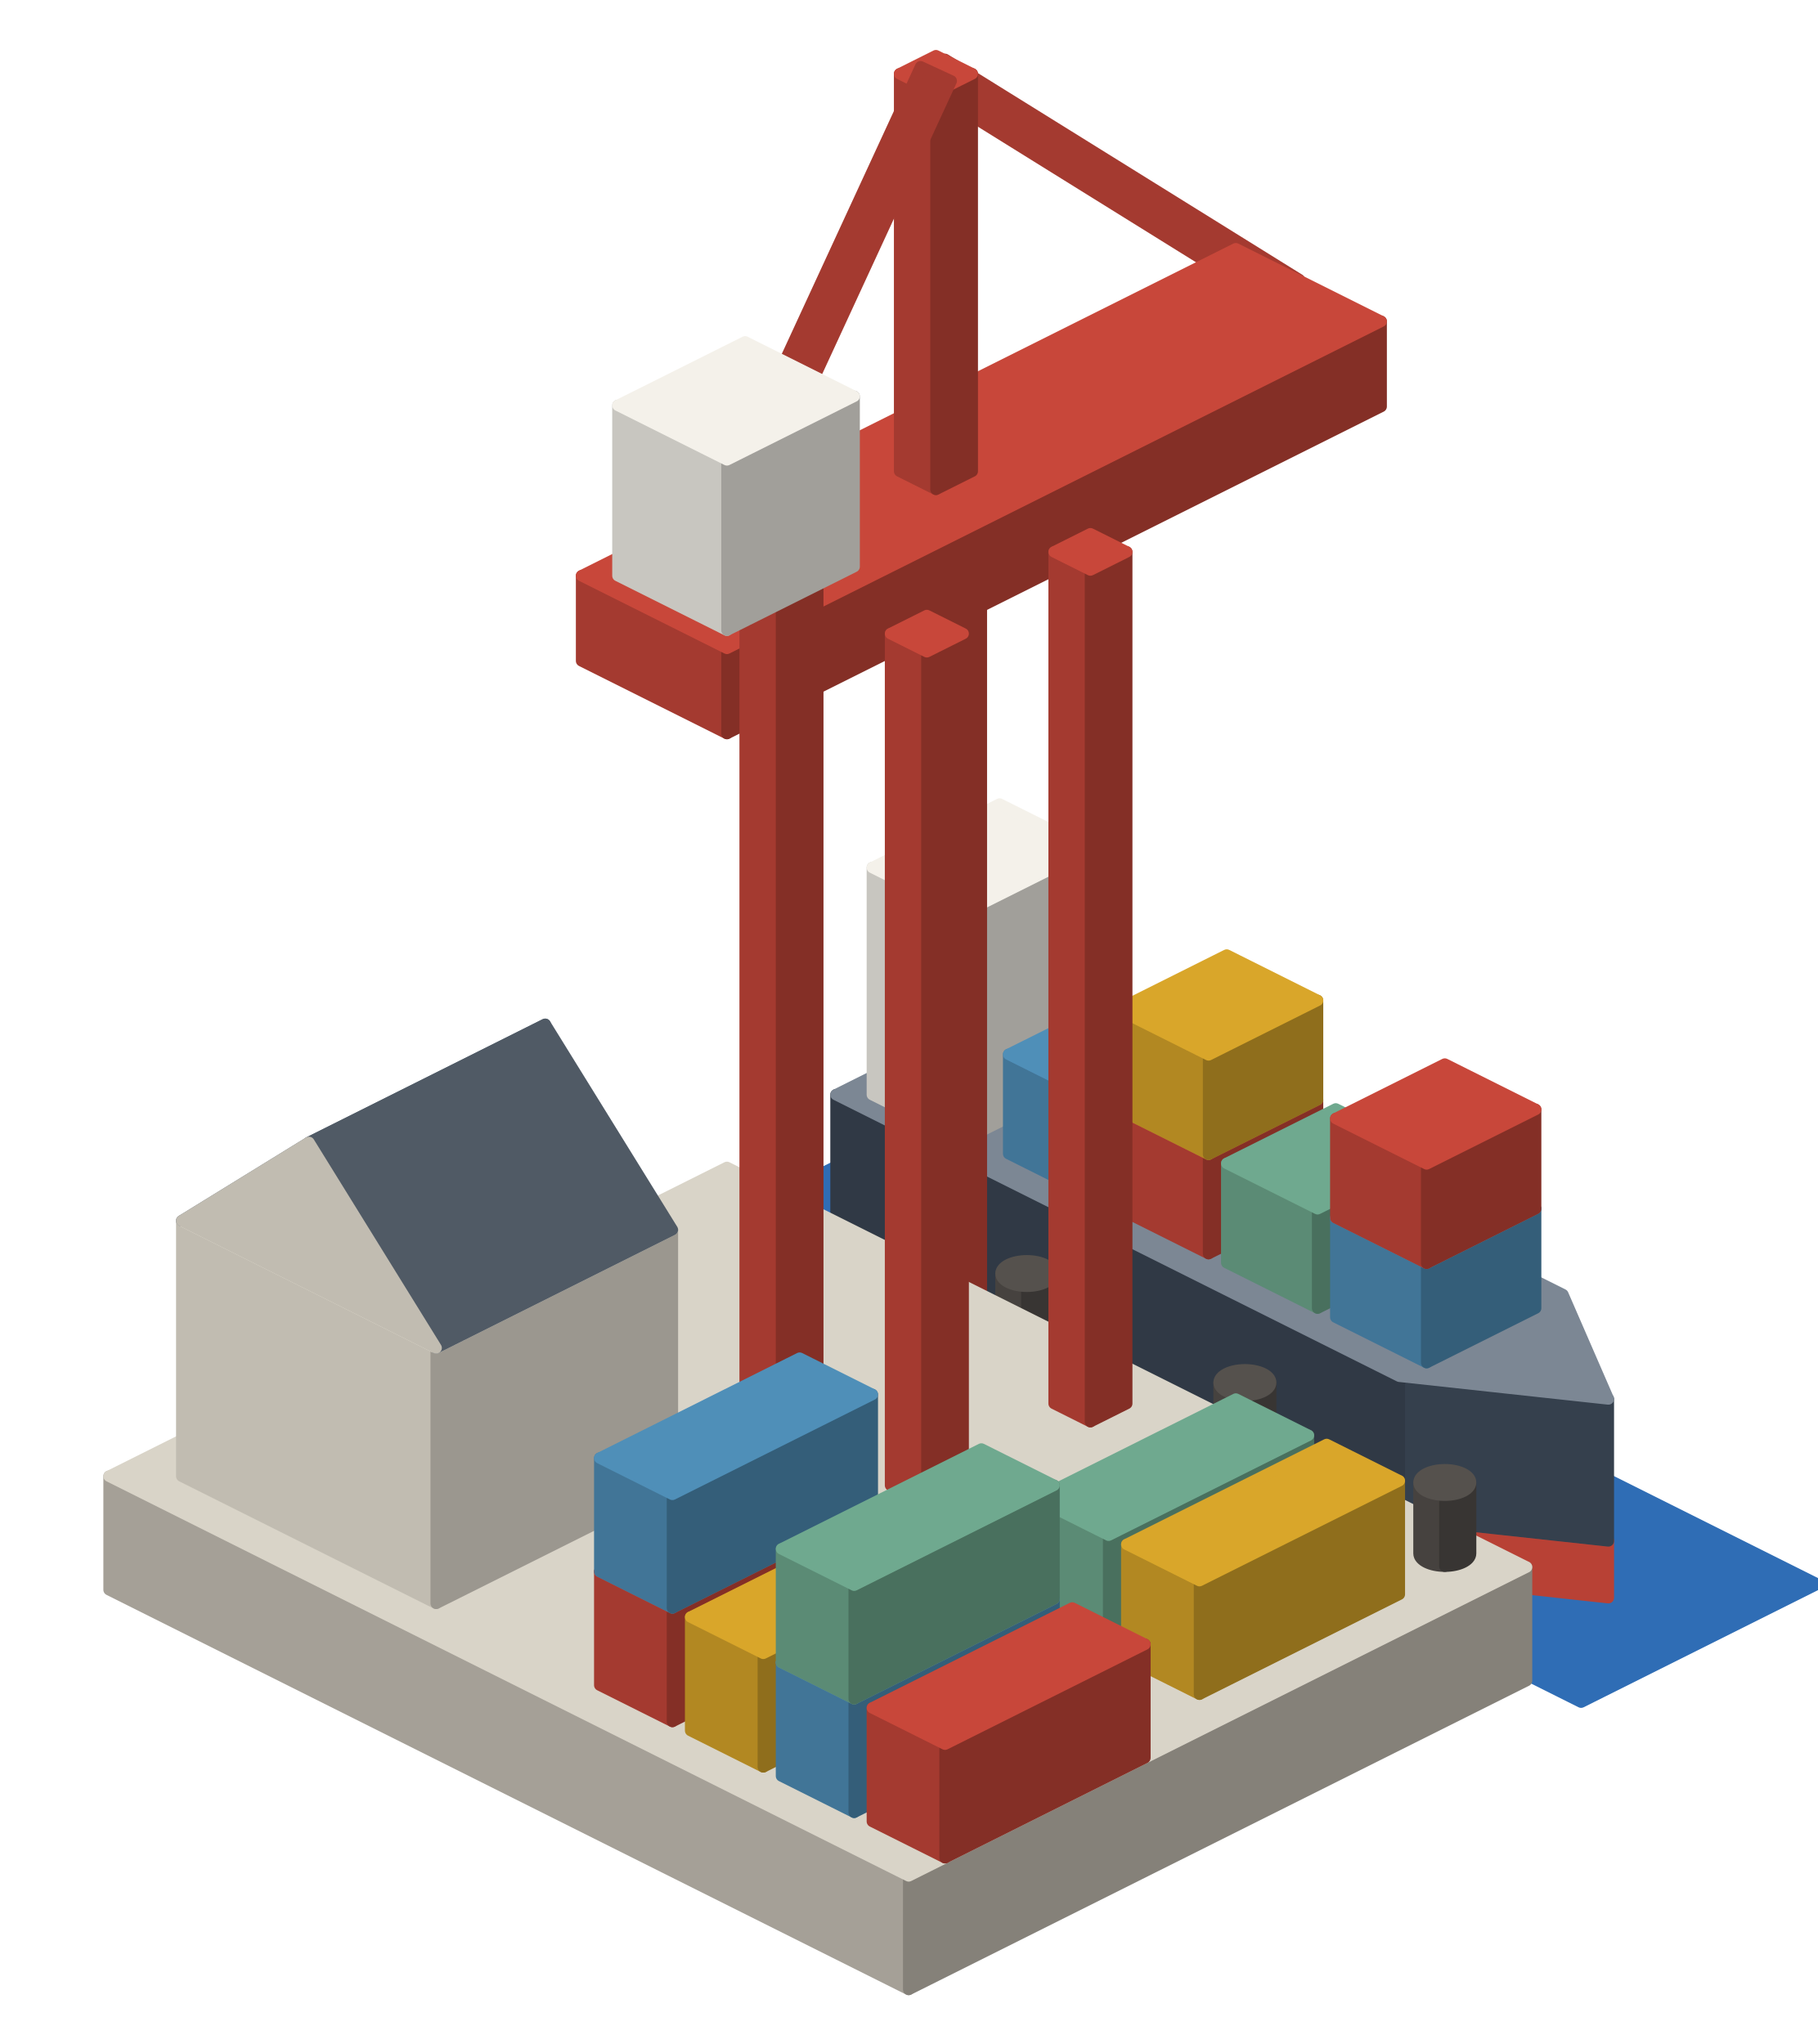
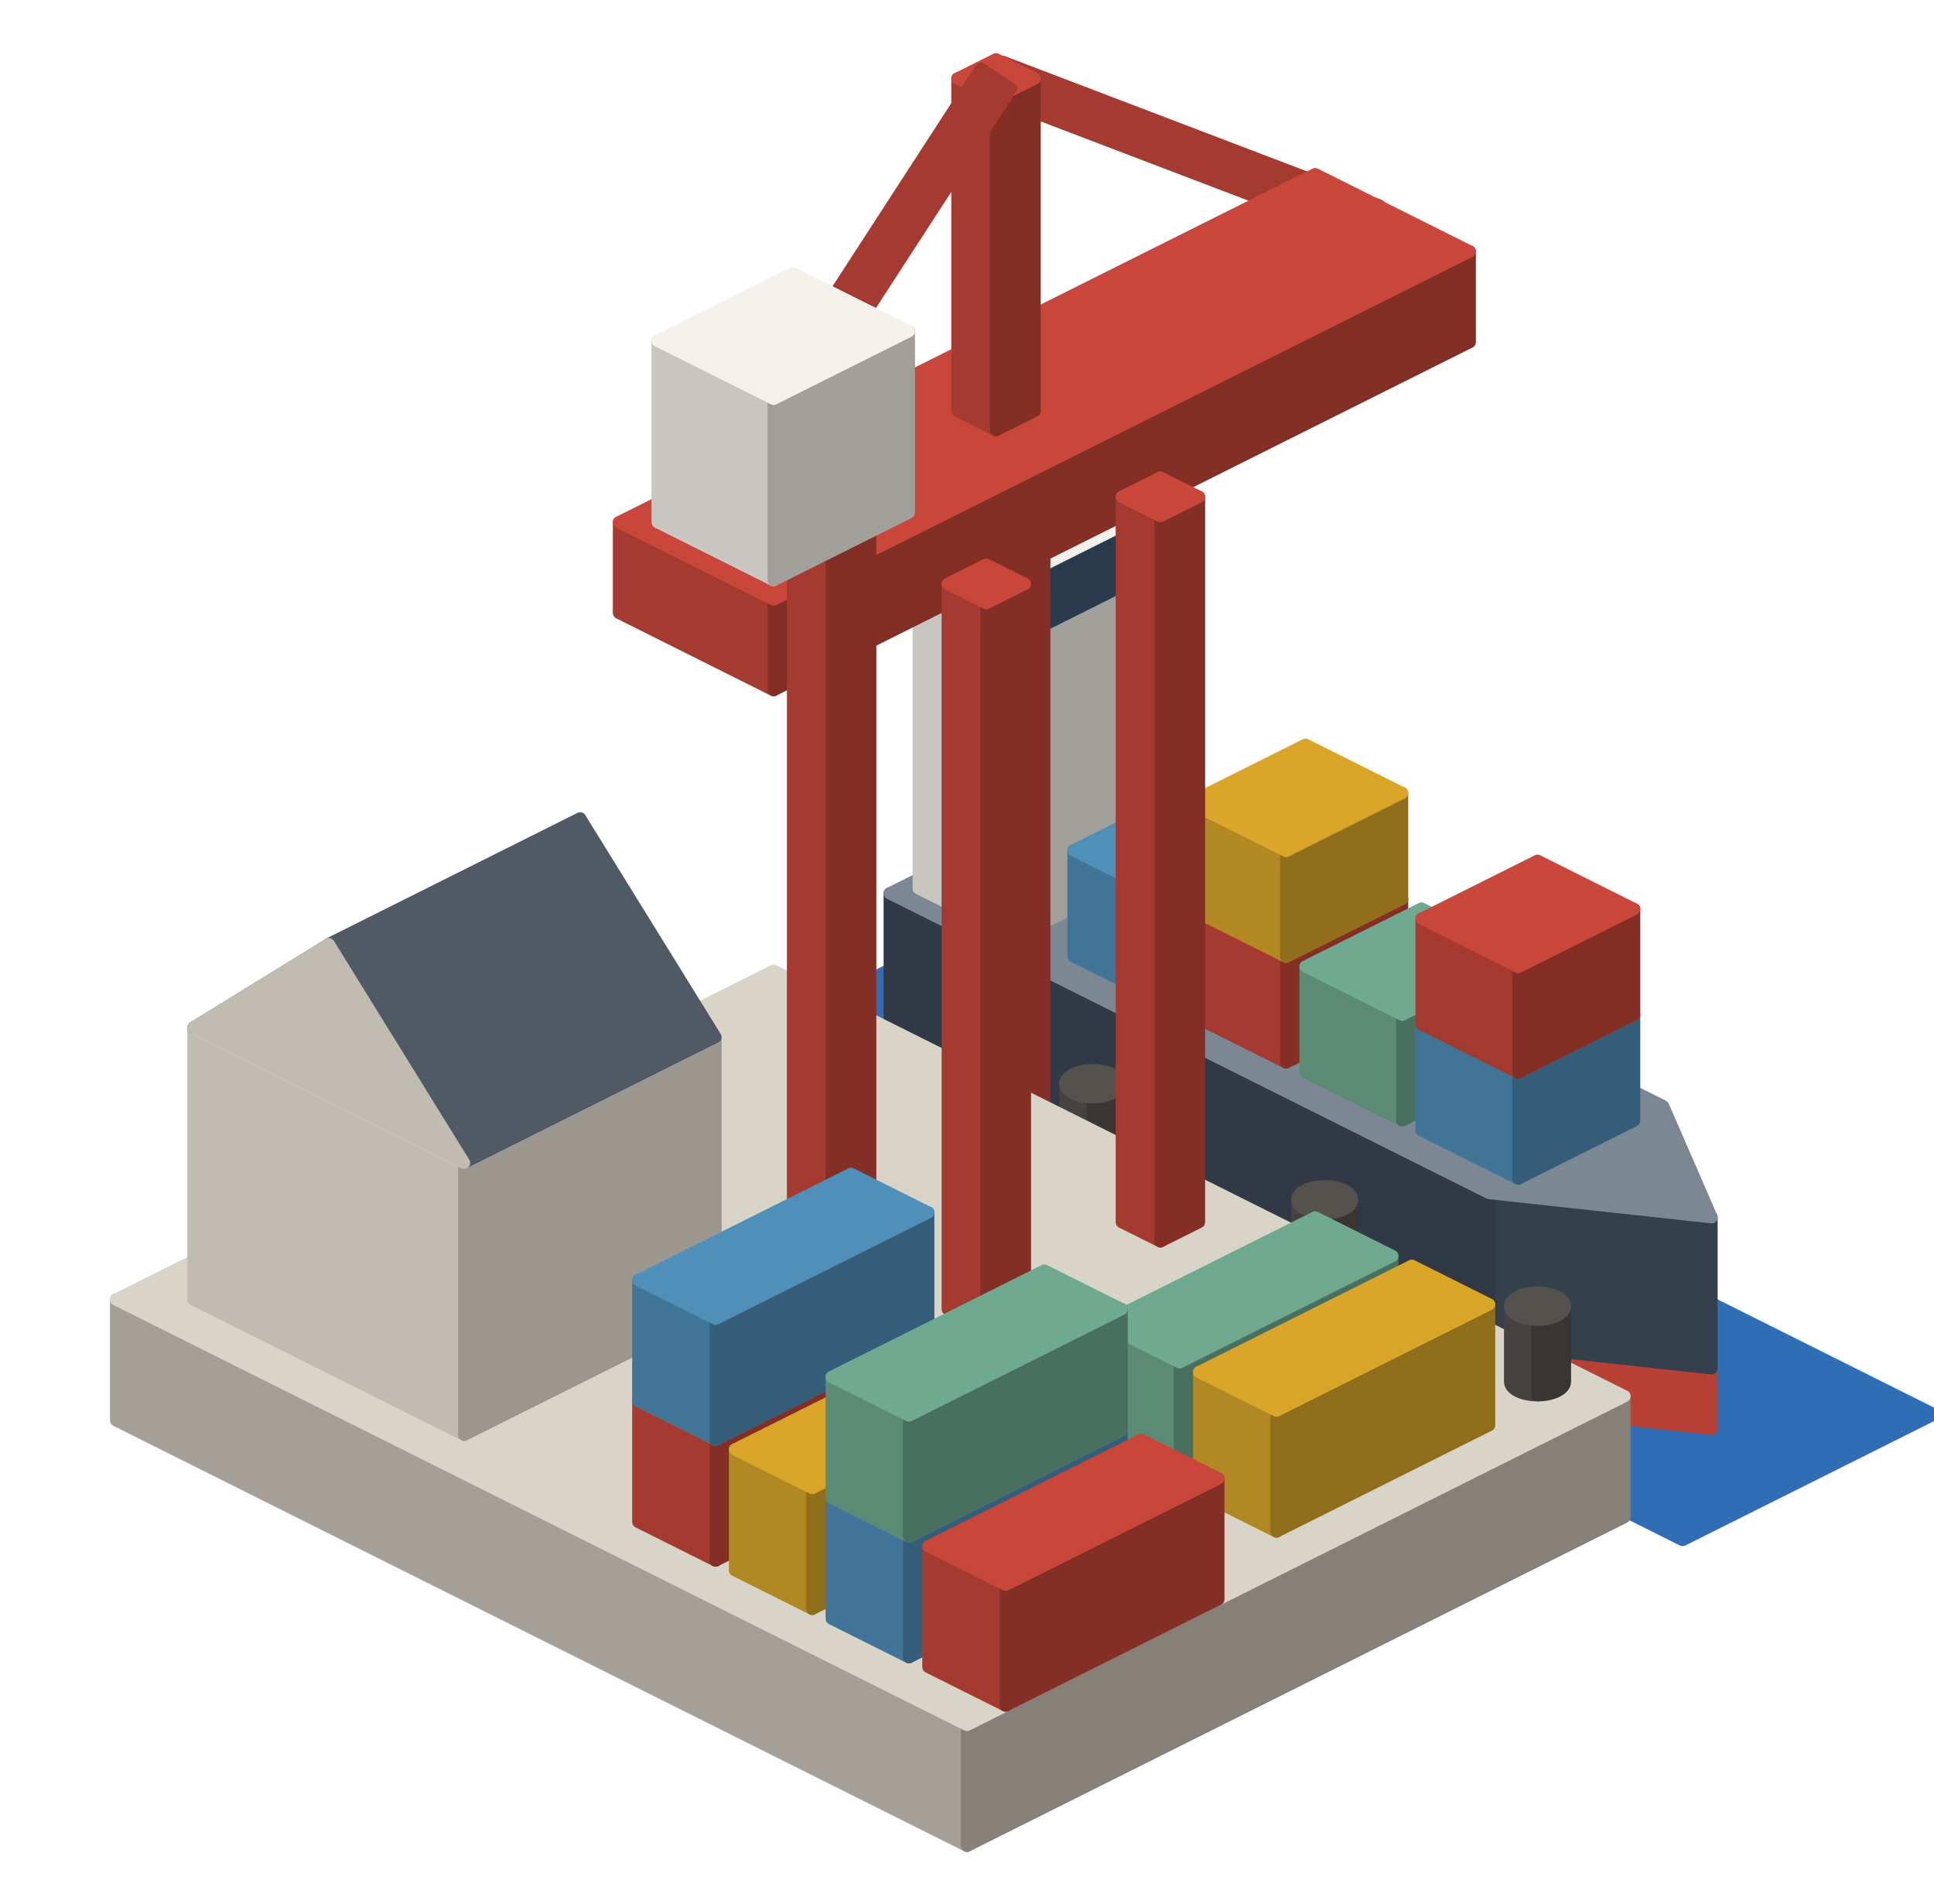
- <svg xmlns="http://www.w3.org/2000/svg" width="64" height="72" viewBox="0 0 64 72">
-   <g transform="translate(0 40)" stroke-linejoin="round" stroke-width="0.4">
+ <svg xmlns="http://www.w3.org/2000/svg" width="64" height="63" viewBox="0 0 64 63">
+   <g transform="translate(0 31)" stroke-linejoin="round" stroke-width="0.4">
    <polygon points="23.68,3.96 32.00,-0.20 64.00,15.80 55.68,19.96" fill="#2f6db5" stroke="#2f6db5" />
    <polygon points="56.64,16.28 49.28,15.48 49.28,13.48 56.64,14.28" fill="#b84135" stroke="#b84135" />
    <polygon points="49.28,15.48 29.44,5.56 29.44,3.56 49.28,13.48" fill="#a43a30" stroke="#a43a30" />
    <polygon points="29.44,3.56 35.20,0.68 55.04,10.60 56.64,14.28 49.28,13.48" fill="#c8473a" stroke="#c8473a" />
    <polygon points="56.64,14.28 49.28,13.48 49.28,8.48 56.64,9.28" fill="#35404d" stroke="#35404d" />
    <polygon points="49.28,13.48 29.44,3.56 29.44,-1.44 49.28,8.48" fill="#303945" stroke="#303945" />
    <polygon points="29.44,-1.44 35.20,-4.32 55.04,5.60 56.64,9.28 49.28,8.48" fill="#7c8794" stroke="#7c8794" />
-     <polygon points="30.72,-1.44 33.92,0.16 33.92,-7.84 30.72,-9.44" fill="#c8c6c0" stroke="#c8c6c0" />
-     <polygon points="38.40,-2.08 33.92,0.16 33.92,-7.84 38.40,-10.08" fill="#a19f9a" stroke="#a19f9a" />
-     <polygon points="35.20,-11.68 38.40,-10.08 33.92,-7.84 30.72,-9.44" fill="#f4f1ea" stroke="#f4f1ea" />
+     <polygon points="30.40,-1.60 33.60,-0.00 33.60,-10.00 30.40,-11.60" fill="#c8c6c0" stroke="#c8c6c0" />
+     <polygon points="38.08,-2.24 33.60,-0.00 33.60,-10.00 38.08,-12.24" fill="#a19f9a" stroke="#a19f9a" />
+     <polygon points="34.88,-13.84 38.08,-12.24 33.60,-10.00 30.40,-11.60" fill="#f4f1ea" stroke="#f4f1ea" />
+     <polygon points="31.68,-12.24 32.96,-11.60 32.96,-17.60 31.68,-18.24" fill="#a43a30" stroke="#a43a30" />
+     <polygon points="34.88,-12.56 32.96,-11.60 32.96,-17.60 34.88,-18.56" fill="#842f26" stroke="#842f26" />
+     <polygon points="33.60,-19.20 34.88,-18.56 32.96,-17.60 31.68,-18.24" fill="#34363a" stroke="#34363a" />
+     <polygon points="30.08,-11.60 33.60,-9.84 33.60,-11.84 30.08,-13.60" fill="#334a5e" stroke="#334a5e" />
+     <polygon points="38.40,-12.24 33.60,-9.84 33.60,-11.84 38.40,-14.24" fill="#293b4c" stroke="#293b4c" />
+     <polygon points="34.88,-16.00 38.40,-14.24 33.60,-11.84 30.08,-13.60" fill="#f4f1ea" stroke="#f4f1ea" />
+     <polygon points="30.72,-13.12 32.64,-12.16 32.64,-13.16 30.72,-14.12" fill="#c8c6c0" stroke="#c8c6c0" />
+     <polygon points="37.76,-14.72 32.64,-12.16 32.64,-13.16 37.76,-15.72" fill="#a19f9a" stroke="#a19f9a" />
+     <polygon points="35.84,-16.68 37.76,-15.72 32.64,-13.16 30.72,-14.12" fill="#f4f1ea" stroke="#f4f1ea" />
    <polygon points="35.52,0.64 38.72,2.24 38.72,-1.26 35.52,-2.86" fill="#417597" stroke="#417597" />
    <polygon points="42.56,0.32 38.72,2.24 38.72,-1.26 42.56,-3.18" fill="#345e79" stroke="#345e79" />
    <polygon points="39.36,-4.78 42.56,-3.18 38.72,-1.26 35.52,-2.86" fill="#4f8fb8" stroke="#4f8fb8" />
    <polygon points="39.36,2.56 42.56,4.16 42.56,0.66 39.36,-0.94" fill="#a43a30" stroke="#a43a30" />
    <polygon points="46.40,2.24 42.56,4.16 42.56,0.66 46.40,-1.26" fill="#842f26" stroke="#842f26" />
    <polygon points="43.20,-2.86 46.40,-1.26 42.56,0.66 39.36,-0.94" fill="#c8473a" stroke="#c8473a" />
    <polygon points="39.36,-0.94 42.56,0.66 42.56,-2.84 39.36,-4.44" fill="#b28822" stroke="#b28822" />
    <polygon points="46.40,-1.26 42.56,0.66 42.56,-2.84 46.40,-4.76" fill="#8f6e1c" stroke="#8f6e1c" />
    <polygon points="43.20,-6.36 46.40,-4.76 42.56,-2.84 39.36,-4.44" fill="#d9a62a" stroke="#d9a62a" />
    <path d="M 27.20 3.33 A 0.91 0.45 0 0 1 26.29 2.88 L 26.29 0.38 L 27.20 0.38 Z" fill="#46423f" stroke="#46423f" />
    <path d="M 27.20 3.33 A 0.91 0.45 0 0 0 28.11 2.88 L 28.11 0.38 L 27.20 0.38 Z" fill="#383533" stroke="#383533" />
    <path d="M 26.29 0.38 A 0.91 0.45 0 1 0 28.11 0.38 A 0.91 0.45 0 1 0 26.29 0.38 Z" fill="#55514d" stroke="#55514d" />
-     <polygon points="32.64,-36.89 45.12,-29.13 45.76,-30.15 33.28,-37.91" fill="#a43a30" stroke="#a43a30" />
-     <polygon points="32.00,6.88 33.28,7.52 33.28,-22.48 32.00,-23.12" fill="#a43a30" stroke="#a43a30" />
-     <polygon points="34.56,6.88 33.28,7.52 33.28,-22.48 34.56,-23.12" fill="#842f26" stroke="#842f26" />
-     <polygon points="33.28,-23.76 34.56,-23.12 33.28,-22.48 32.00,-23.12" fill="#c8473a" stroke="#c8473a" />
+     <polygon points="32.75,-27.84 45.23,-23.08 45.65,-24.20 33.17,-28.96" fill="#a43a30" stroke="#a43a30" />
+     <polygon points="32.00,6.88 33.28,7.52 33.28,-16.48 32.00,-17.12" fill="#a43a30" stroke="#a43a30" />
+     <polygon points="34.56,6.88 33.28,7.52 33.28,-16.48 34.56,-17.12" fill="#842f26" stroke="#842f26" />
+     <polygon points="33.28,-17.76 34.56,-17.12 33.28,-16.48 32.00,-17.12" fill="#c8473a" stroke="#c8473a" />
    <path d="M 36.16 7.81 A 0.91 0.45 0 0 1 35.25 7.36 L 35.25 4.86 L 36.16 4.86 Z" fill="#46423f" stroke="#46423f" />
    <path d="M 36.16 7.81 A 0.91 0.45 0 0 0 37.07 7.36 L 37.07 4.86 L 36.16 4.86 Z" fill="#383533" stroke="#383533" />
    <path d="M 35.25 4.86 A 0.91 0.45 0 1 0 37.07 4.86 A 0.91 0.45 0 1 0 35.25 4.86 Z" fill="#55514d" stroke="#55514d" />
    <polygon points="43.20,4.48 46.40,6.08 46.40,2.58 43.20,0.98" fill="#5b8b75" stroke="#5b8b75" />
    <polygon points="50.24,4.16 46.40,6.08 46.40,2.58 50.24,0.66" fill="#49705e" stroke="#49705e" />
    <polygon points="47.04,-0.94 50.24,0.66 46.40,2.58 43.20,0.98" fill="#6fa98f" stroke="#6fa98f" />
-     <polygon points="20.48,-16.72 25.60,-14.16 25.60,-17.16 20.48,-19.72" fill="#a43a30" stroke="#a43a30" />
-     <polygon points="48.64,-25.68 25.60,-14.16 25.60,-17.16 48.64,-28.68" fill="#842f26" stroke="#842f26" />
-     <polygon points="43.52,-31.24 48.64,-28.68 25.60,-17.16 20.48,-19.72" fill="#c8473a" stroke="#c8473a" />
+     <polygon points="20.48,-10.72 25.60,-8.16 25.60,-11.16 20.48,-13.72" fill="#a43a30" stroke="#a43a30" />
+     <polygon points="48.64,-19.68 25.60,-8.16 25.60,-11.16 48.64,-22.68" fill="#842f26" stroke="#842f26" />
+     <polygon points="43.52,-25.24 48.64,-22.68 25.60,-11.16 20.48,-13.72" fill="#c8473a" stroke="#c8473a" />
    <polygon points="47.04,6.40 50.24,8.00 50.24,4.50 47.04,2.90" fill="#417597" stroke="#417597" />
    <polygon points="54.08,6.08 50.24,8.00 50.24,4.50 54.08,2.58" fill="#345e79" stroke="#345e79" />
    <polygon points="50.88,0.98 54.08,2.58 50.24,4.50 47.04,2.90" fill="#4f8fb8" stroke="#4f8fb8" />
    <polygon points="47.04,2.90 50.24,4.50 50.24,1.00 47.04,-0.60" fill="#a43a30" stroke="#a43a30" />
    <polygon points="54.08,2.58 50.24,4.50 50.24,1.00 54.08,-0.92" fill="#842f26" stroke="#842f26" />
    <polygon points="50.88,-2.52 54.08,-0.92 50.24,1.00 47.04,-0.60" fill="#c8473a" stroke="#c8473a" />
    <polygon points="3.84,16.00 32.00,30.08 32.00,26.08 3.84,12.00" fill="#a5a097" stroke="#a5a097" />
    <polygon points="53.76,19.20 32.00,30.08 32.00,26.08 53.76,15.20" fill="#858179" stroke="#858179" />
    <polygon points="25.60,1.12 53.76,15.20 32.00,26.08 3.84,12.00" fill="#d9d4c8" stroke="#d9d4c8" />
-     <polygon points="37.12,9.44 38.40,10.08 38.40,-19.92 37.12,-20.56" fill="#a43a30" stroke="#a43a30" />
-     <polygon points="39.68,9.44 38.40,10.08 38.40,-19.92 39.68,-20.56" fill="#842f26" stroke="#842f26" />
-     <polygon points="38.40,-21.20 39.68,-20.56 38.40,-19.92 37.12,-20.56" fill="#c8473a" stroke="#c8473a" />
-     <polygon points="31.68,-23.40 32.96,-22.76 32.96,-36.76 31.68,-37.40" fill="#a43a30" stroke="#a43a30" />
-     <polygon points="34.24,-23.40 32.96,-22.76 32.96,-36.76 34.24,-37.40" fill="#842f26" stroke="#842f26" />
-     <polygon points="32.96,-38.04 34.24,-37.40 32.96,-36.76 31.68,-37.40" fill="#c8473a" stroke="#c8473a" />
-     <polygon points="26.24,9.76 27.52,10.40 27.52,-19.60 26.24,-20.24" fill="#a43a30" stroke="#a43a30" />
-     <polygon points="28.80,9.76 27.52,10.40 27.52,-19.60 28.80,-20.24" fill="#842f26" stroke="#842f26" />
-     <polygon points="27.52,-20.88 28.80,-20.24 27.52,-19.60 26.24,-20.24" fill="#c8473a" stroke="#c8473a" />
-     <polygon points="32.42,-37.65 27.62,-27.25 28.70,-26.75 33.50,-37.15" fill="#a43a30" stroke="#a43a30" />
+     <polygon points="37.12,9.44 38.40,10.08 38.40,-13.92 37.12,-14.56" fill="#a43a30" stroke="#a43a30" />
+     <polygon points="39.68,9.44 38.40,10.08 38.40,-13.92 39.68,-14.56" fill="#842f26" stroke="#842f26" />
+     <polygon points="38.40,-15.20 39.68,-14.56 38.40,-13.92 37.12,-14.56" fill="#c8473a" stroke="#c8473a" />
+     <polygon points="31.68,-17.40 32.96,-16.76 32.96,-27.76 31.68,-28.40" fill="#a43a30" stroke="#a43a30" />
+     <polygon points="34.24,-17.40 32.96,-16.76 32.96,-27.76 34.24,-28.40" fill="#842f26" stroke="#842f26" />
+     <polygon points="32.96,-29.04 34.24,-28.40 32.96,-27.76 31.68,-28.40" fill="#c8473a" stroke="#c8473a" />
+     <polygon points="26.24,9.76 27.52,10.40 27.52,-13.60 26.24,-14.24" fill="#a43a30" stroke="#a43a30" />
+     <polygon points="28.80,9.76 27.52,10.40 27.52,-13.60 28.80,-14.24" fill="#842f26" stroke="#842f26" />
+     <polygon points="27.52,-14.88 28.80,-14.24 27.52,-13.60 26.24,-14.24" fill="#c8473a" stroke="#c8473a" />
+     <polygon points="32.46,-28.73 27.66,-21.33 28.66,-20.67 33.46,-28.07" fill="#a43a30" stroke="#a43a30" />
    <path d="M 43.84 11.65 A 0.91 0.45 0 0 1 42.93 11.20 L 42.93 8.70 L 43.84 8.70 Z" fill="#46423f" stroke="#46423f" />
    <path d="M 43.84 11.65 A 0.91 0.45 0 0 0 44.75 11.20 L 44.75 8.70 L 43.84 8.70 Z" fill="#383533" stroke="#383533" />
    <path d="M 42.93 8.70 A 0.91 0.45 0 1 0 44.75 8.70 A 0.91 0.45 0 1 0 42.93 8.70 Z" fill="#55514d" stroke="#55514d" />
    <polygon points="6.40,12.00 15.36,16.48 15.36,7.48 6.40,3.00" fill="#c1bcb1" stroke="#c1bcb1" />
    <polygon points="23.68,12.32 15.36,16.48 15.36,7.48 23.68,3.32" fill="#9b978f" stroke="#9b978f" />
    <polygon points="14.72,-1.16 23.68,3.32 15.36,7.48 6.40,3.00" fill="#ebe5d8" stroke="#ebe5d8" />
    <polygon points="14.72,-1.16 6.40,3.00 10.88,0.24 19.20,-3.92" fill="#63707e" stroke="#63707e" />
    <polygon points="23.68,3.32 15.36,7.48 10.88,0.24 19.20,-3.92" fill="#505a65" stroke="#505a65" />
    <polygon points="6.40,3.00 15.36,7.48 10.88,0.24" fill="#c1bcb1" stroke="#c1bcb1" />
-     <polygon points="31.36,12.32 32.64,12.96 32.64,-17.04 31.36,-17.68" fill="#a43a30" stroke="#a43a30" />
-     <polygon points="33.92,12.32 32.64,12.96 32.64,-17.04 33.92,-17.68" fill="#842f26" stroke="#842f26" />
-     <polygon points="32.64,-18.32 33.92,-17.68 32.64,-17.04 31.36,-17.68" fill="#c8473a" stroke="#c8473a" />
-     <polygon points="21.76,-19.72 25.60,-17.80 25.60,-23.80 21.76,-25.72" fill="#c8c6c0" stroke="#c8c6c0" />
-     <polygon points="30.08,-20.04 25.60,-17.80 25.60,-23.80 30.08,-26.04" fill="#a19f9a" stroke="#a19f9a" />
-     <polygon points="26.24,-27.96 30.08,-26.04 25.60,-23.80 21.76,-25.72" fill="#f4f1ea" stroke="#f4f1ea" />
+     <polygon points="31.36,12.32 32.64,12.96 32.64,-11.04 31.36,-11.68" fill="#a43a30" stroke="#a43a30" />
+     <polygon points="33.92,12.32 32.64,12.96 32.64,-11.04 33.92,-11.68" fill="#842f26" stroke="#842f26" />
+     <polygon points="32.64,-12.32 33.92,-11.68 32.64,-11.04 31.36,-11.68" fill="#c8473a" stroke="#c8473a" />
+     <polygon points="21.76,-13.72 25.60,-11.80 25.60,-17.80 21.76,-19.72" fill="#c8c6c0" stroke="#c8c6c0" />
+     <polygon points="30.08,-14.04 25.60,-11.80 25.60,-17.80 30.08,-20.04" fill="#a19f9a" stroke="#a19f9a" />
+     <polygon points="26.24,-21.96 30.08,-20.04 25.60,-17.80 21.76,-19.72" fill="#f4f1ea" stroke="#f4f1ea" />
    <path d="M 50.88 15.17 A 0.91 0.45 0 0 1 49.97 14.72 L 49.97 12.22 L 50.88 12.22 Z" fill="#46423f" stroke="#46423f" />
    <path d="M 50.88 15.17 A 0.91 0.45 0 0 0 51.79 14.72 L 51.79 12.22 L 50.88 12.22 Z" fill="#383533" stroke="#383533" />
    <path d="M 49.97 12.22 A 0.91 0.45 0 1 0 51.79 12.22 A 0.91 0.45 0 1 0 49.97 12.22 Z" fill="#55514d" stroke="#55514d" />
    <polygon points="36.48,16.80 39.04,18.08 39.04,14.08 36.48,12.80" fill="#5b8b75" stroke="#5b8b75" />
    <polygon points="46.08,14.56 39.04,18.08 39.04,14.08 46.08,10.56" fill="#49705e" stroke="#49705e" />
    <polygon points="43.52,9.28 46.08,10.56 39.04,14.08 36.48,12.80" fill="#6fa98f" stroke="#6fa98f" />
    <polygon points="39.68,18.40 42.24,19.68 42.24,15.68 39.68,14.40" fill="#b28822" stroke="#b28822" />
    <polygon points="49.28,16.16 42.24,19.68 42.24,15.68 49.28,12.16" fill="#8f6e1c" stroke="#8f6e1c" />
    <polygon points="46.72,10.88 49.28,12.16 42.24,15.68 39.68,14.40" fill="#d9a62a" stroke="#d9a62a" />
    <polygon points="21.12,19.36 23.68,20.64 23.68,16.64 21.12,15.36" fill="#a43a30" stroke="#a43a30" />
    <polygon points="30.72,17.12 23.68,20.64 23.68,16.64 30.72,13.12" fill="#842f26" stroke="#842f26" />
    <polygon points="28.16,11.84 30.72,13.12 23.68,16.64 21.12,15.36" fill="#c8473a" stroke="#c8473a" />
    <polygon points="21.12,15.36 23.68,16.64 23.68,12.64 21.12,11.36" fill="#417597" stroke="#417597" />
    <polygon points="30.72,13.12 23.68,16.64 23.68,12.64 30.72,9.12" fill="#345e79" stroke="#345e79" />
    <polygon points="28.16,7.84 30.72,9.12 23.68,12.64 21.12,11.36" fill="#4f8fb8" stroke="#4f8fb8" />
    <polygon points="24.32,20.96 26.88,22.24 26.88,18.24 24.32,16.96" fill="#b28822" stroke="#b28822" />
    <polygon points="33.92,18.72 26.88,22.24 26.88,18.24 33.92,14.72" fill="#8f6e1c" stroke="#8f6e1c" />
    <polygon points="31.36,13.44 33.92,14.72 26.88,18.24 24.32,16.96" fill="#d9a62a" stroke="#d9a62a" />
    <polygon points="27.52,22.56 30.08,23.84 30.08,19.84 27.52,18.56" fill="#417597" stroke="#417597" />
    <polygon points="37.12,20.32 30.08,23.84 30.08,19.84 37.12,16.32" fill="#345e79" stroke="#345e79" />
    <polygon points="34.56,15.04 37.12,16.32 30.08,19.84 27.52,18.56" fill="#4f8fb8" stroke="#4f8fb8" />
    <polygon points="27.52,18.56 30.08,19.84 30.08,15.84 27.52,14.56" fill="#5b8b75" stroke="#5b8b75" />
    <polygon points="37.12,16.32 30.08,19.84 30.08,15.84 37.12,12.32" fill="#49705e" stroke="#49705e" />
    <polygon points="34.56,11.04 37.12,12.32 30.08,15.84 27.52,14.56" fill="#6fa98f" stroke="#6fa98f" />
    <polygon points="30.72,24.16 33.28,25.44 33.28,21.44 30.72,20.16" fill="#a43a30" stroke="#a43a30" />
    <polygon points="40.32,21.92 33.28,25.44 33.28,21.44 40.32,17.92" fill="#842f26" stroke="#842f26" />
    <polygon points="37.76,16.64 40.32,17.92 33.28,21.44 30.72,20.16" fill="#c8473a" stroke="#c8473a" />
  </g>
</svg>
